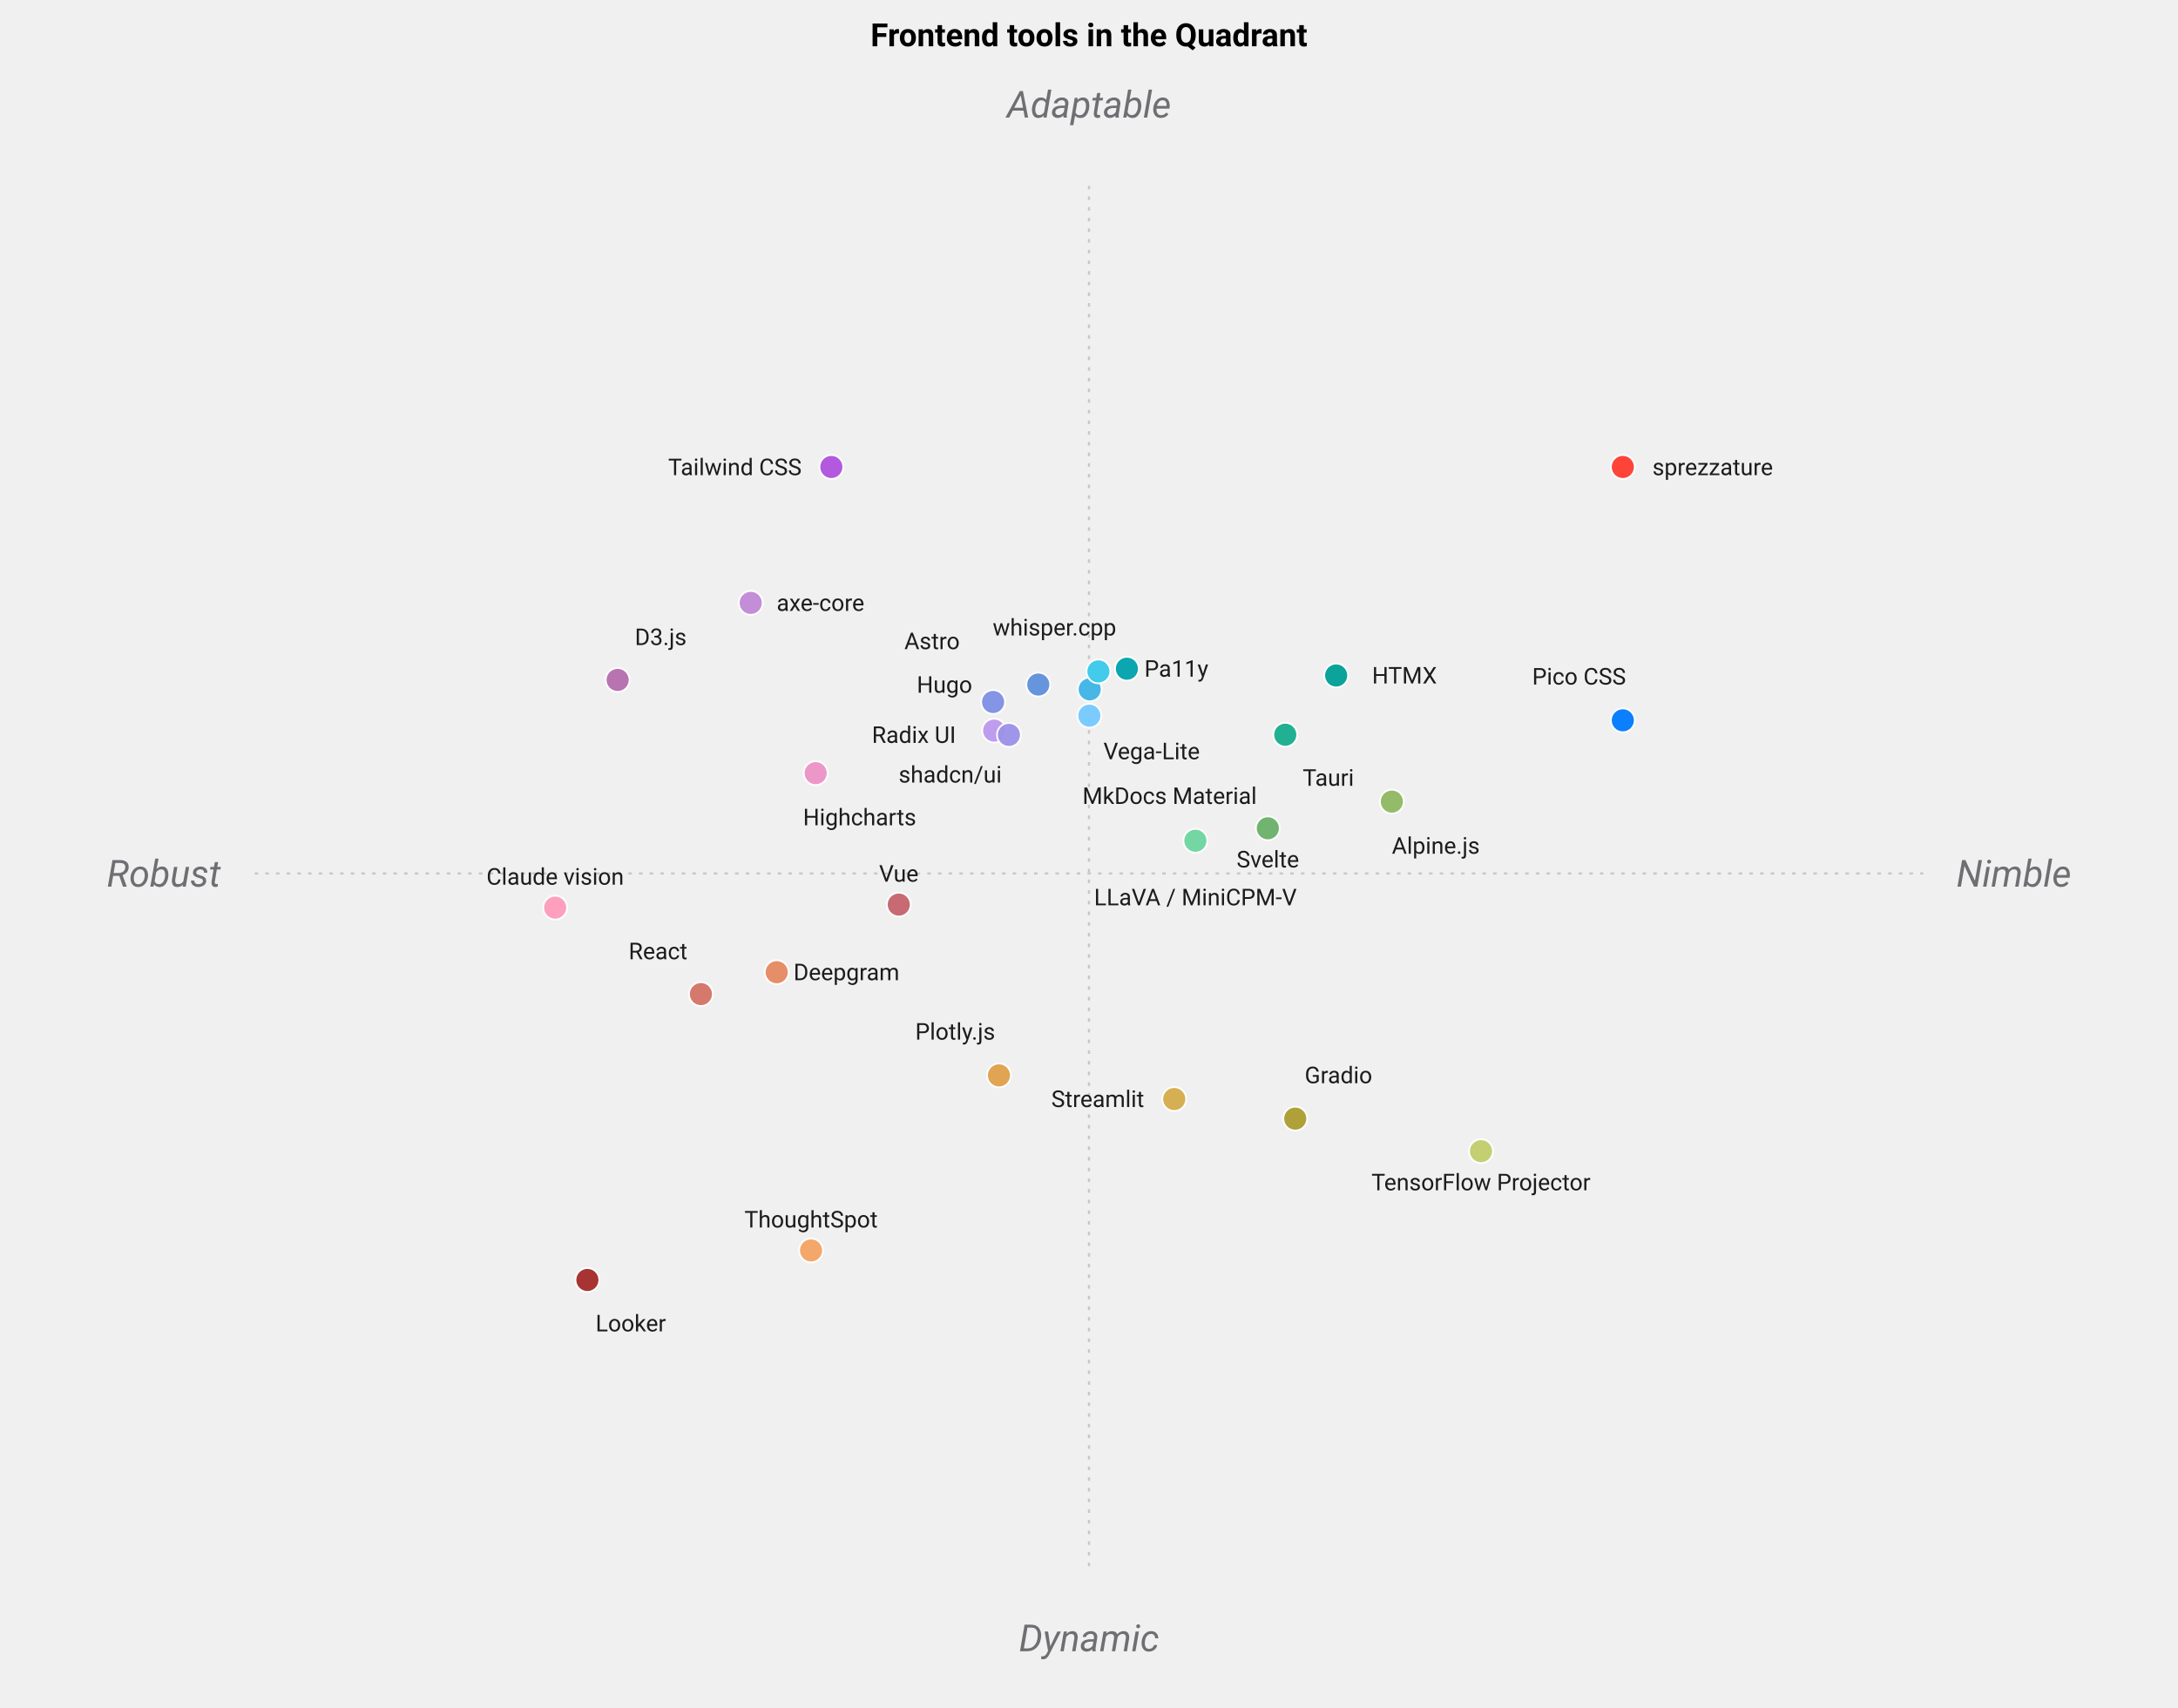
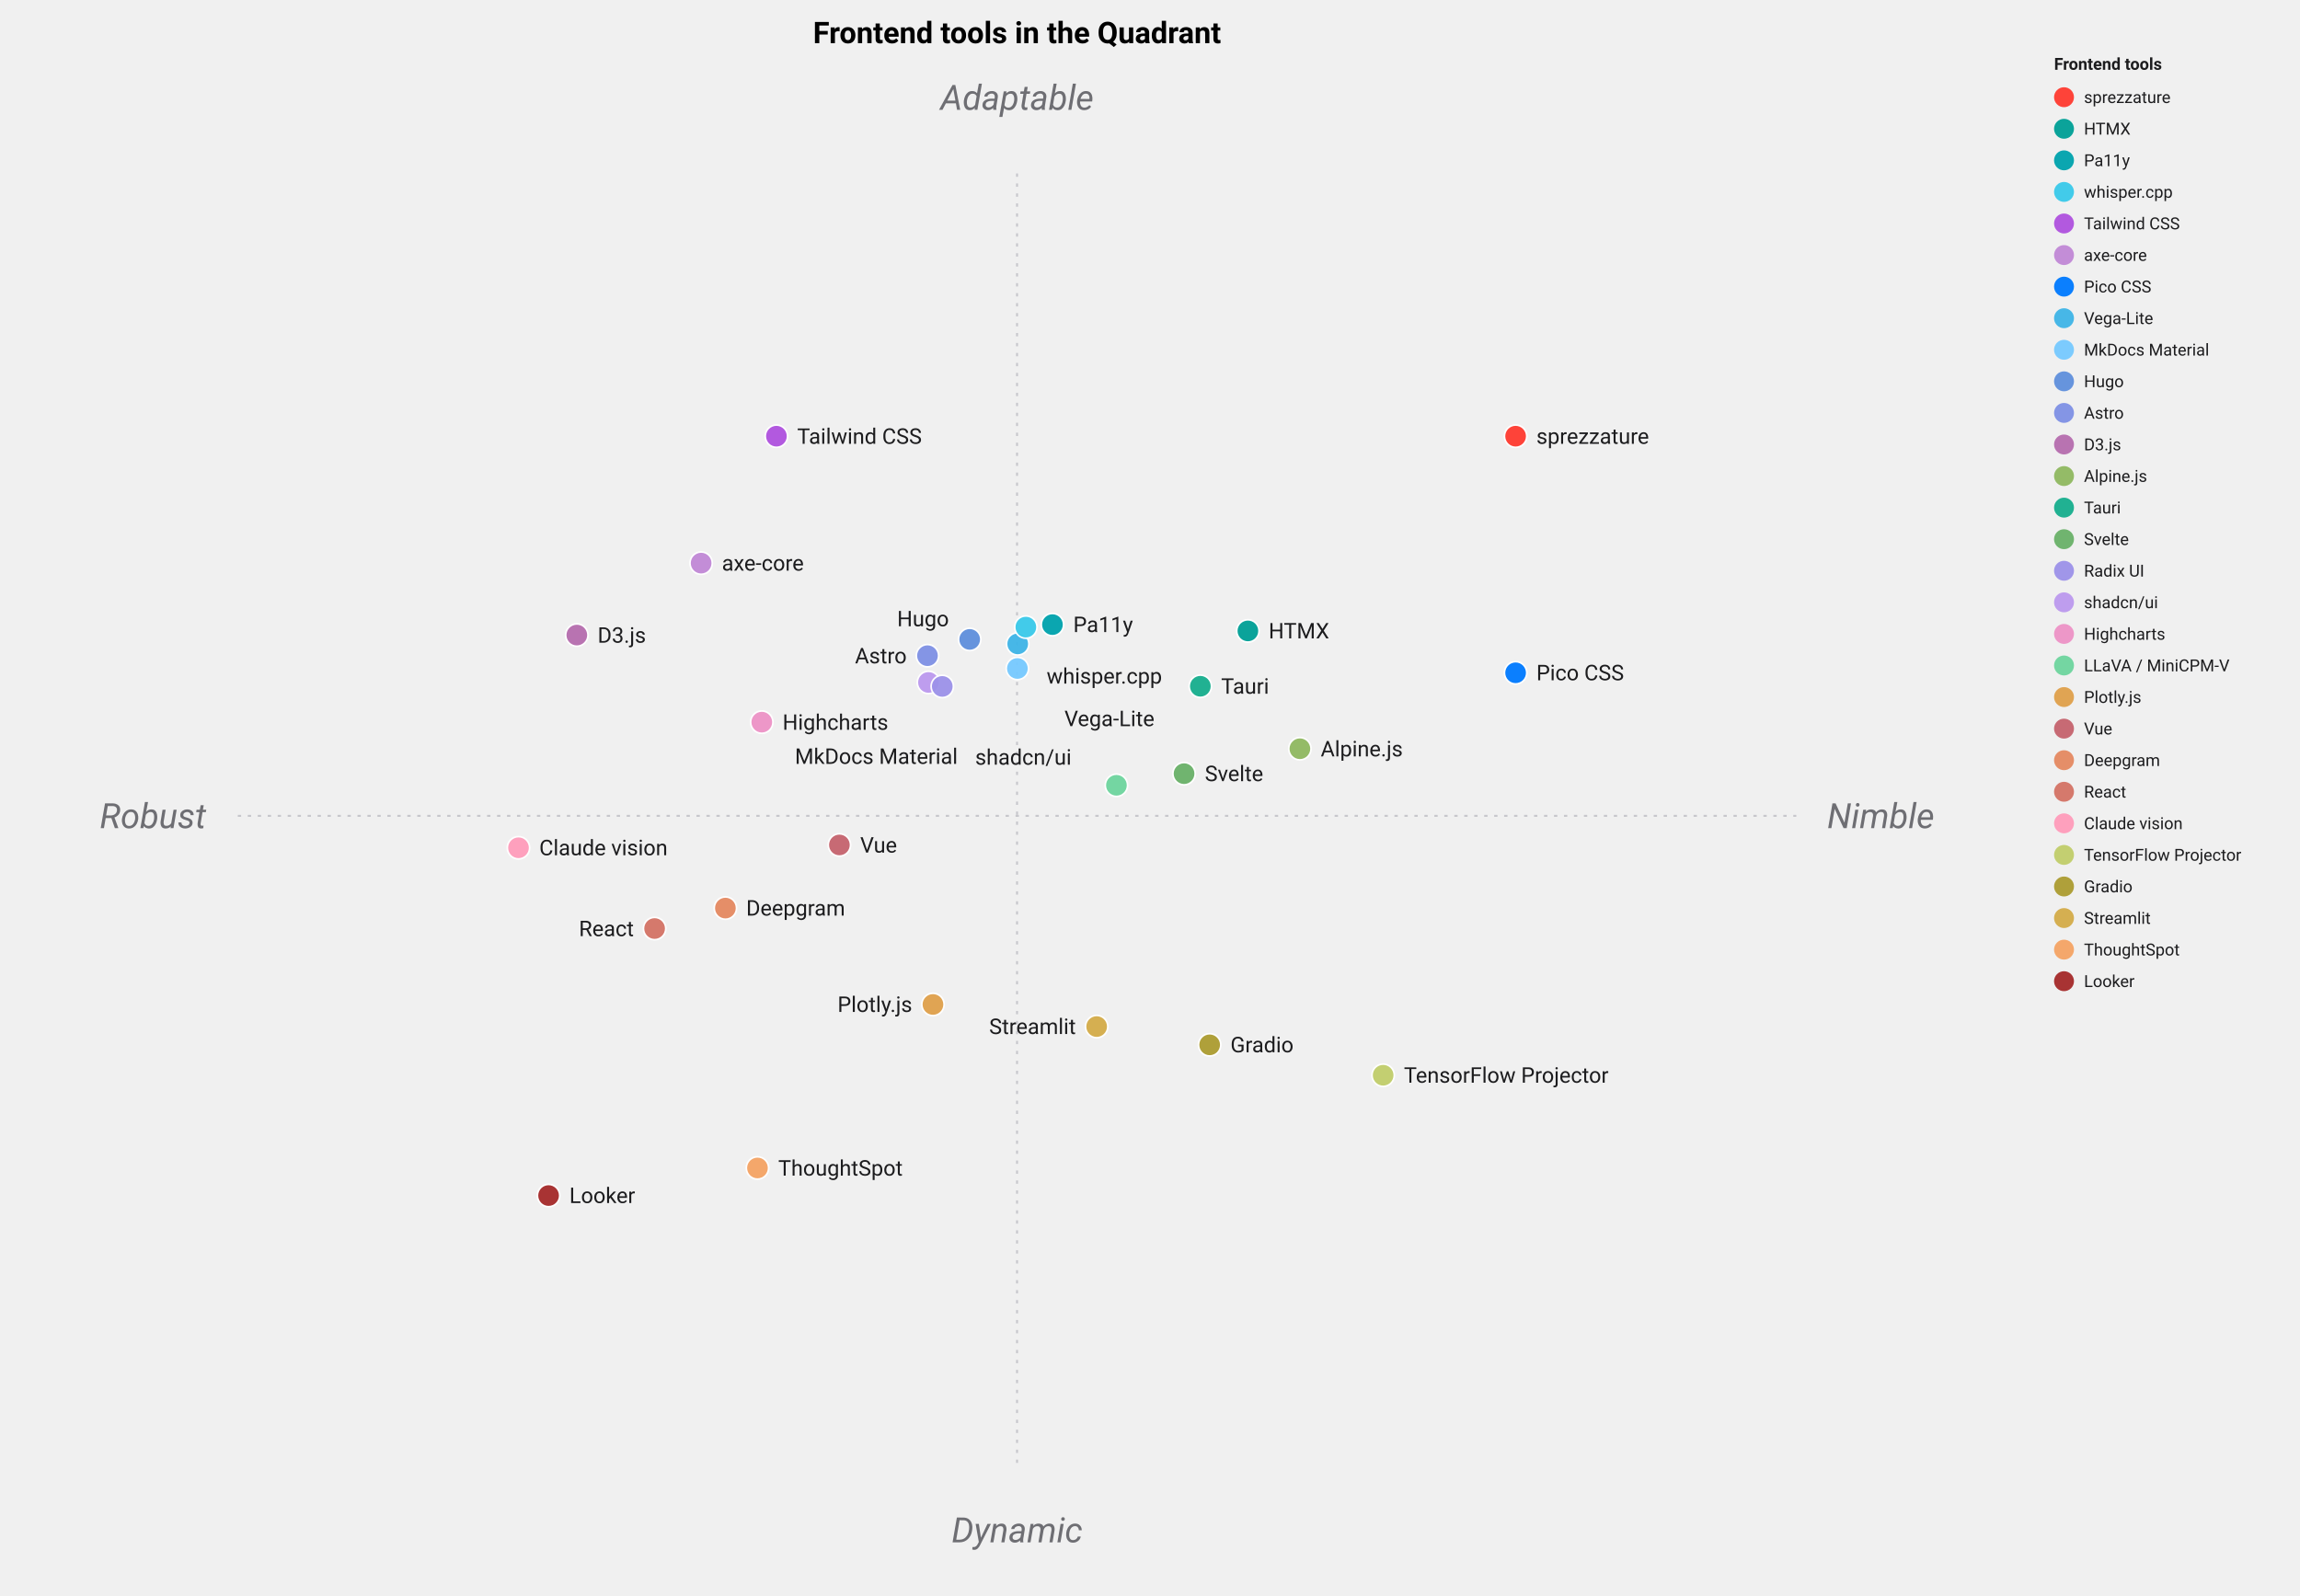
- <svg xmlns="http://www.w3.org/2000/svg" width="1224" height="960" viewBox="0 0 1224 960" role="img" aria-labelledby="sp-title sp-desc" font-family="Roboto, -apple-system, Helvetica, Arial, sans-serif">
+ <svg xmlns="http://www.w3.org/2000/svg" width="1384" height="960" viewBox="0 0 1384 960" role="img" aria-labelledby="sp-title sp-desc" font-family="Roboto, -apple-system, Helvetica, Arial, sans-serif">
  <style>.sp-dot{cursor:pointer}.sp-dot:hover circle,.sp-dot:focus circle{stroke-width:2.4}.sp-dot:hover,.sp-dot:focus{filter:brightness(1.08);outline:none}</style>
  <line x1="143.1" y1="491.0" x2="1080.9" y2="491.0" stroke="#C7C7CC" stroke-width="1.2" stroke-dasharray="2,4" />
  <line x1="612.0" y1="880.4" x2="612.0" y2="101.6" stroke="#C7C7CC" stroke-width="1.2" stroke-dasharray="2,4" />
  <text data-pole="right" x="1164.0" y="498.4" font-size="21" font-style="italic" fill="#6E6E73" text-anchor="end">Nimble</text>
  <text data-pole="left" x="60.0" y="498.4" font-size="21" font-style="italic" fill="#6E6E73" text-anchor="start">Robust</text>
  <text data-pole="top" x="612.0" y="66.1" font-size="21" font-style="italic" fill="#6E6E73" text-anchor="middle">Adaptable</text>
  <text data-pole="bottom" x="612.0" y="928.2" font-size="21" font-style="italic" fill="#6E6E73" text-anchor="middle">Dynamic</text>
  <g class="sp-dot" tabindex="0" role="img" aria-label="Frontend tools: sprezzature Local-first: 5 Lightweight: 5 Restyleable: 5 Accessibility: 5 Maturity: 2 Skill-native: 5 Interactive: 4 Free/Open: 5 Ease: 4 Ecosystem: 2">
    <circle cx="912.0" cy="262.5" r="6.72" fill="#FF3B30" stroke="white" stroke-width="1" opacity="0.95" />
  </g>
-   <text x="962.5" y="267.1" font-size="13" fill="#1C1C1E" text-anchor="middle">sprezzature</text>
+   <text x="924.5" y="267.1" font-size="13" fill="#1C1C1E" text-anchor="start">sprezzature</text>
  <g class="sp-dot" tabindex="0" role="img" aria-label="Frontend tools: React Local-first: 5 Lightweight: 1 Restyleable: 3 Accessibility: 2 Maturity: 5 Skill-native: 1 Interactive: 4 Free/Open: 5 Ease: 2 Ecosystem: 5">
    <circle cx="393.9" cy="558.8" r="6.72" fill="#D47366" stroke="white" stroke-width="1" opacity="0.95" />
  </g>
-   <text x="369.8" y="539.2" font-size="13" fill="#1C1C1E" text-anchor="middle">React</text>
+   <text x="381.4" y="563.4" font-size="13" fill="#1C1C1E" text-anchor="end">React</text>
  <g class="sp-dot" tabindex="0" role="img" aria-label="Frontend tools: Vue Local-first: 5 Lightweight: 2 Restyleable: 3 Accessibility: 3 Maturity: 5 Skill-native: 1 Interactive: 4 Free/Open: 5 Ease: 3 Ecosystem: 4">
    <circle cx="505.1" cy="508.5" r="6.72" fill="#C5646E" stroke="white" stroke-width="1" opacity="0.95" />
  </g>
-   <text x="505.1" y="495.6" font-size="13" fill="#1C1C1E" text-anchor="middle">Vue</text>
+   <text x="517.6" y="513.1" font-size="13" fill="#1C1C1E" text-anchor="start">Vue</text>
  <g class="sp-dot" tabindex="0" role="img" aria-label="Frontend tools: Svelte Local-first: 5 Lightweight: 4 Restyleable: 3 Accessibility: 3 Maturity: 4 Skill-native: 1 Interactive: 4 Free/Open: 5 Ease: 4 Ecosystem: 3">
    <circle cx="712.5" cy="465.6" r="6.72" fill="#6AB169" stroke="white" stroke-width="1" opacity="0.95" />
  </g>
-   <text x="712.5" y="487.6" font-size="13" fill="#1C1C1E" text-anchor="middle">Svelte</text>
+   <text x="725.0" y="470.1" font-size="13" fill="#1C1C1E" text-anchor="start">Svelte</text>
  <g class="sp-dot" tabindex="0" role="img" aria-label="Frontend tools: HTMX Local-first: 5 Lightweight: 4 Restyleable: 4 Accessibility: 4 Maturity: 3 Skill-native: 1 Interactive: 3 Free/Open: 5 Ease: 4 Ecosystem: 3">
    <circle cx="750.9" cy="379.7" r="6.72" fill="#00A096" stroke="white" stroke-width="1" opacity="0.95" />
  </g>
-   <text x="789.3" y="384.2" font-size="13" fill="#1C1C1E" text-anchor="middle">HTMX</text>
+   <text x="763.4" y="384.2" font-size="13" fill="#1C1C1E" text-anchor="start">HTMX</text>
  <g class="sp-dot" tabindex="0" role="img" aria-label="Frontend tools: Alpine.js Local-first: 5 Lightweight: 4 Restyleable: 3 Accessibility: 3 Maturity: 3 Skill-native: 1 Interactive: 3 Free/Open: 5 Ease: 4 Ecosystem: 3">
    <circle cx="782.2" cy="450.6" r="6.72" fill="#90B961" stroke="white" stroke-width="1" opacity="0.95" />
  </g>
-   <text x="806.9" y="479.9" font-size="13" fill="#1C1C1E" text-anchor="middle">Alpine.js</text>
+   <text x="794.7" y="455.2" font-size="13" fill="#1C1C1E" text-anchor="start">Alpine.js</text>
  <g class="sp-dot" tabindex="0" role="img" aria-label="Frontend tools: Tailwind CSS Local-first: 5 Lightweight: 4 Restyleable: 5 Accessibility: 4 Maturity: 5 Skill-native: 2 Interactive: 1 Free/Open: 5 Ease: 4 Ecosystem: 5">
    <circle cx="467.2" cy="262.5" r="6.72" fill="#AF52DE" stroke="white" stroke-width="1" opacity="0.95" />
  </g>
-   <text x="413.0" y="267.1" font-size="13" fill="#1C1C1E" text-anchor="middle">Tailwind CSS</text>
+   <text x="479.7" y="267.1" font-size="13" fill="#1C1C1E" text-anchor="start">Tailwind CSS</text>
  <g class="sp-dot" tabindex="0" role="img" aria-label="Frontend tools: Pico CSS Local-first: 5 Lightweight: 5 Restyleable: 2 Accessibility: 4 Maturity: 3 Skill-native: 1 Interactive: 1 Free/Open: 5 Ease: 5 Ecosystem: 2">
    <circle cx="912.0" cy="404.9" r="6.72" fill="#007AFF" stroke="white" stroke-width="1" opacity="0.95" />
  </g>
-   <text x="887.4" y="384.8" font-size="13" fill="#1C1C1E" text-anchor="middle">Pico CSS</text>
+   <text x="924.5" y="409.4" font-size="13" fill="#1C1C1E" text-anchor="start">Pico CSS</text>
  <g class="sp-dot" tabindex="0" role="img" aria-label="Frontend tools: shadcn/ui Local-first: 5 Lightweight: 3 Restyleable: 4 Accessibility: 4 Maturity: 4 Skill-native: 1 Interactive: 4 Free/Open: 5 Ease: 3 Ecosystem: 4">
    <circle cx="558.7" cy="410.7" r="6.72" fill="#BC99EE" stroke="white" stroke-width="1" opacity="0.95" />
  </g>
-   <text x="534.0" y="439.9" font-size="13" fill="#1C1C1E" text-anchor="middle">shadcn/ui</text>
+   <text x="586.8" y="460.2" font-size="13" fill="#1C1C1E" text-anchor="start">shadcn/ui</text>
  <g class="sp-dot" tabindex="0" role="img" aria-label="Frontend tools: Radix UI Local-first: 5 Lightweight: 3 Restyleable: 3 Accessibility: 5 Maturity: 4 Skill-native: 1 Interactive: 4 Free/Open: 5 Ease: 3 Ecosystem: 4">
    <circle cx="567.0" cy="413.1" r="6.72" fill="#9C92E9" stroke="white" stroke-width="1" opacity="0.95" />
  </g>
-   <text x="513.6" y="417.6" font-size="13" fill="#1C1C1E" text-anchor="middle">Radix UI</text>
  <g class="sp-dot" tabindex="0" role="img" aria-label="Frontend tools: Vega-Lite Local-first: 5 Lightweight: 3 Restyleable: 4 Accessibility: 4 Maturity: 4 Skill-native: 2 Interactive: 4 Free/Open: 5 Ease: 4 Ecosystem: 4">
    <circle cx="612.4" cy="387.5" r="6.72" fill="#3FB5E7" stroke="white" stroke-width="1" opacity="0.95" />
  </g>
-   <text x="647.2" y="426.8" font-size="13" fill="#1C1C1E" text-anchor="middle">Vega-Lite</text>
+   <text x="640.5" y="437.0" font-size="13" fill="#1C1C1E" text-anchor="start">Vega-Lite</text>
  <g class="sp-dot" tabindex="0" role="img" aria-label="Frontend tools: D3.js Local-first: 5 Lightweight: 4 Restyleable: 5 Accessibility: 3 Maturity: 5 Skill-native: 1 Interactive: 5 Free/Open: 5 Ease: 1 Ecosystem: 5">
    <circle cx="347.1" cy="382.2" r="6.72" fill="#B66DAE" stroke="white" stroke-width="1" opacity="0.95" />
  </g>
-   <text x="371.3" y="362.6" font-size="13" fill="#1C1C1E" text-anchor="middle">D3.js</text>
+   <text x="359.6" y="386.8" font-size="13" fill="#1C1C1E" text-anchor="start">D3.js</text>
  <g class="sp-dot" tabindex="0" role="img" aria-label="Frontend tools: Plotly.js Local-first: 5 Lightweight: 1 Restyleable: 2 Accessibility: 3 Maturity: 4 Skill-native: 1 Interactive: 5 Free/Open: 4 Ease: 3 Ecosystem: 4">
    <circle cx="561.4" cy="604.5" r="6.72" fill="#E0A14C" stroke="white" stroke-width="1" opacity="0.95" />
  </g>
-   <text x="536.8" y="584.4" font-size="13" fill="#1C1C1E" text-anchor="middle">Plotly.js</text>
+   <text x="548.9" y="609.0" font-size="13" fill="#1C1C1E" text-anchor="end">Plotly.js</text>
  <g class="sp-dot" tabindex="0" role="img" aria-label="Frontend tools: Gradio Local-first: 4 Lightweight: 2 Restyleable: 1 Accessibility: 3 Maturity: 4 Skill-native: 1 Interactive: 4 Free/Open: 4 Ease: 5 Ecosystem: 3">
    <circle cx="727.9" cy="628.8" r="6.72" fill="#AC9C31" stroke="white" stroke-width="1" opacity="0.95" />
  </g>
-   <text x="752.2" y="608.9" font-size="13" fill="#1C1C1E" text-anchor="middle">Gradio</text>
+   <text x="740.4" y="633.3" font-size="13" fill="#1C1C1E" text-anchor="start">Gradio</text>
  <g class="sp-dot" tabindex="0" role="img" aria-label="Frontend tools: Streamlit Local-first: 4 Lightweight: 2 Restyleable: 1 Accessibility: 3 Maturity: 4 Skill-native: 1 Interactive: 4 Free/Open: 4 Ease: 5 Ecosystem: 4">
    <circle cx="659.9" cy="617.8" r="6.72" fill="#D4AC49" stroke="white" stroke-width="1" opacity="0.95" />
  </g>
-   <text x="616.9" y="622.3" font-size="13" fill="#1C1C1E" text-anchor="middle">Streamlit</text>
+   <text x="647.4" y="622.3" font-size="13" fill="#1C1C1E" text-anchor="end">Streamlit</text>
  <g class="sp-dot" tabindex="0" role="img" aria-label="Frontend tools: Tauri Local-first: 5 Lightweight: 4 Restyleable: 4 Accessibility: 3 Maturity: 3 Skill-native: 1 Interactive: 3 Free/Open: 5 Ease: 3 Ecosystem: 3">
    <circle cx="722.3" cy="413.0" r="6.72" fill="#17AE8E" stroke="white" stroke-width="1" opacity="0.95" />
  </g>
-   <text x="746.5" y="441.7" font-size="13" fill="#1C1C1E" text-anchor="middle">Tauri</text>
+   <text x="734.8" y="417.5" font-size="13" fill="#1C1C1E" text-anchor="start">Tauri</text>
  <g class="sp-dot" tabindex="0" role="img" aria-label="Frontend tools: Hugo Local-first: 5 Lightweight: 4 Restyleable: 4 Accessibility: 3 Maturity: 4 Skill-native: 1 Interactive: 2 Free/Open: 5 Ease: 3 Ecosystem: 4">
    <circle cx="583.5" cy="384.8" r="6.72" fill="#6090DC" stroke="white" stroke-width="1" opacity="0.95" />
  </g>
-   <text x="530.8" y="389.4" font-size="13" fill="#1C1C1E" text-anchor="middle">Hugo</text>
+   <text x="571.0" y="376.9" font-size="13" fill="#1C1C1E" text-anchor="end">Hugo</text>
  <g class="sp-dot" tabindex="0" role="img" aria-label="Frontend tools: Astro Local-first: 5 Lightweight: 3 Restyleable: 4 Accessibility: 4 Maturity: 4 Skill-native: 1 Interactive: 3 Free/Open: 5 Ease: 3 Ecosystem: 4">
    <circle cx="558.1" cy="394.6" r="6.72" fill="#7F91E5" stroke="white" stroke-width="1" opacity="0.95" />
  </g>
-   <text x="523.8" y="364.9" font-size="13" fill="#1C1C1E" text-anchor="middle">Astro</text>
+   <text x="545.6" y="399.2" font-size="13" fill="#1C1C1E" text-anchor="end">Astro</text>
  <g class="sp-dot" tabindex="0" role="img" aria-label="Frontend tools: MkDocs Material Local-first: 5 Lightweight: 4 Restyleable: 3 Accessibility: 4 Maturity: 4 Skill-native: 1 Interactive: 2 Free/Open: 4 Ease: 4 Ecosystem: 4">
    <circle cx="612.2" cy="402.3" r="6.72" fill="#77CAFF" stroke="white" stroke-width="1" opacity="0.95" />
  </g>
-   <text x="657.3" y="451.9" font-size="13" fill="#1C1C1E" text-anchor="middle">MkDocs Material</text>
+   <text x="576.3" y="459.7" font-size="13" fill="#1C1C1E" text-anchor="end">MkDocs Material</text>
  <g class="sp-dot" tabindex="0" role="img" aria-label="Frontend tools: axe-core Local-first: 5 Lightweight: 4 Restyleable: 3 Accessibility: 5 Maturity: 5 Skill-native: 1 Interactive: 1 Free/Open: 4 Ease: 3 Ecosystem: 5">
    <circle cx="421.9" cy="338.9" r="6.72" fill="#C188D6" stroke="white" stroke-width="1" opacity="0.95" />
  </g>
-   <text x="461.1" y="343.4" font-size="13" fill="#1C1C1E" text-anchor="middle">axe-core</text>
+   <text x="434.4" y="343.4" font-size="13" fill="#1C1C1E" text-anchor="start">axe-core</text>
  <g class="sp-dot" tabindex="0" role="img" aria-label="Frontend tools: Pa11y Local-first: 5 Lightweight: 3 Restyleable: 3 Accessibility: 5 Maturity: 4 Skill-native: 1 Interactive: 1 Free/Open: 5 Ease: 3 Ecosystem: 3">
    <circle cx="633.3" cy="375.9" r="6.72" fill="#00A3AD" stroke="white" stroke-width="1" opacity="0.95" />
  </g>
-   <text x="661.1" y="380.4" font-size="13" fill="#1C1C1E" text-anchor="middle">Pa11y</text>
+   <text x="645.8" y="380.4" font-size="13" fill="#1C1C1E" text-anchor="start">Pa11y</text>
  <g class="sp-dot" tabindex="0" role="img" aria-label="Frontend tools: Claude vision Local-first: 1 Lightweight: 3 Restyleable: 3 Accessibility: 4 Maturity: 5 Skill-native: 2 Interactive: 2 Free/Open: 1 Ease: 3 Ecosystem: 5">
    <circle cx="312.0" cy="510.2" r="6.72" fill="#FF9CBB" stroke="white" stroke-width="1" opacity="0.95" />
  </g>
-   <text x="312.0" y="497.3" font-size="13" fill="#1C1C1E" text-anchor="middle">Claude vision</text>
+   <text x="324.5" y="514.7" font-size="13" fill="#1C1C1E" text-anchor="start">Claude vision</text>
  <g class="sp-dot" tabindex="0" role="img" aria-label="Frontend tools: LLaVA / MiniCPM-V Local-first: 5 Lightweight: 2 Restyleable: 3 Accessibility: 3 Maturity: 3 Skill-native: 1 Interactive: 1 Free/Open: 5 Ease: 2 Ecosystem: 3">
    <circle cx="671.8" cy="472.6" r="6.72" fill="#6ED59E" stroke="white" stroke-width="1" opacity="0.95" />
  </g>
-   <text x="671.8" y="508.9" font-size="13" fill="#1C1C1E" text-anchor="middle">LLaVA / MiniCPM-V</text>
  <g class="sp-dot" tabindex="0" role="img" aria-label="Frontend tools: whisper.cpp Local-first: 5 Lightweight: 5 Restyleable: 3 Accessibility: 3 Maturity: 4 Skill-native: 1 Interactive: 1 Free/Open: 5 Ease: 3 Ecosystem: 4">
    <circle cx="617.3" cy="377.4" r="6.72" fill="#3ACAEA" stroke="white" stroke-width="1" opacity="0.95" />
  </g>
-   <text x="592.6" y="357.2" font-size="13" fill="#1C1C1E" text-anchor="middle">whisper.cpp</text>
+   <text x="629.8" y="411.4" font-size="13" fill="#1C1C1E" text-anchor="start">whisper.cpp</text>
  <g class="sp-dot" tabindex="0" role="img" aria-label="Frontend tools: Deepgram Local-first: 1 Lightweight: 3 Restyleable: 3 Accessibility: 4 Maturity: 4 Skill-native: 1 Interactive: 2 Free/Open: 1 Ease: 3 Ecosystem: 4">
    <circle cx="436.5" cy="546.5" r="6.72" fill="#E58962" stroke="white" stroke-width="1" opacity="0.95" />
  </g>
-   <text x="475.7" y="551.0" font-size="13" fill="#1C1C1E" text-anchor="middle">Deepgram</text>
+   <text x="449.0" y="551.0" font-size="13" fill="#1C1C1E" text-anchor="start">Deepgram</text>
  <g class="sp-dot" tabindex="0" role="img" aria-label="Frontend tools: Looker Local-first: 1 Lightweight: 1 Restyleable: 2 Accessibility: 3 Maturity: 5 Skill-native: 1 Interactive: 5 Free/Open: 1 Ease: 2 Ecosystem: 4">
    <circle cx="330.1" cy="719.5" r="6.72" fill="#A52A2A" stroke="white" stroke-width="1" opacity="0.95" />
  </g>
-   <text x="354.5" y="748.4" font-size="13" fill="#1C1C1E" text-anchor="middle">Looker</text>
+   <text x="342.6" y="724.0" font-size="13" fill="#1C1C1E" text-anchor="start">Looker</text>
  <g class="sp-dot" tabindex="0" role="img" aria-label="Frontend tools: ThoughtSpot Local-first: 2 Lightweight: 1 Restyleable: 2 Accessibility: 3 Maturity: 4 Skill-native: 1 Interactive: 5 Free/Open: 1 Ease: 3 Ecosystem: 4">
    <circle cx="455.8" cy="702.9" r="6.72" fill="#F5A465" stroke="white" stroke-width="1" opacity="0.95" />
  </g>
-   <text x="455.8" y="690.0" font-size="13" fill="#1C1C1E" text-anchor="middle">ThoughtSpot</text>
+   <text x="468.3" y="707.5" font-size="13" fill="#1C1C1E" text-anchor="start">ThoughtSpot</text>
  <g class="sp-dot" tabindex="0" role="img" aria-label="Frontend tools: Highcharts Local-first: 5 Lightweight: 3 Restyleable: 4 Accessibility: 5 Maturity: 5 Skill-native: 1 Interactive: 5 Free/Open: 2 Ease: 4 Ecosystem: 4">
    <circle cx="458.4" cy="434.6" r="6.72" fill="#ED93C6" stroke="white" stroke-width="1" opacity="0.95" />
  </g>
-   <text x="483.1" y="463.9" font-size="13" fill="#1C1C1E" text-anchor="middle">Highcharts</text>
+   <text x="470.9" y="439.2" font-size="13" fill="#1C1C1E" text-anchor="start">Highcharts</text>
  <g class="sp-dot" tabindex="0" role="img" aria-label="Frontend tools: TensorFlow Projector Local-first: 4 Lightweight: 3 Restyleable: 1 Accessibility: 2 Maturity: 3 Skill-native: 1 Interactive: 5 Free/Open: 5 Ease: 3 Ecosystem: 2">
    <circle cx="832.3" cy="647.1" r="6.72" fill="#C1CE6B" stroke="white" stroke-width="1" opacity="0.95" />
  </g>
-   <text x="832.3" y="669.1" font-size="13" fill="#1C1C1E" text-anchor="middle">TensorFlow Projector</text>
+   <text x="844.8" y="651.6" font-size="13" fill="#1C1C1E" text-anchor="start">TensorFlow Projector</text>
+   <text x="1236.0" y="42.0" font-size="10" font-weight="700" fill="#1C1C1E">Frontend tools</text>
+   <circle cx="1242.0" cy="58.5" r="6" fill="#FF3B30" opacity="0.95" />
+   <text x="1254.0" y="62.0" font-size="10" fill="#1C1C1E">sprezzature</text>
+   <circle cx="1242.0" cy="77.5" r="6" fill="#00A096" opacity="0.95" />
+   <text x="1254.0" y="81.0" font-size="10" fill="#1C1C1E">HTMX</text>
+   <circle cx="1242.0" cy="96.5" r="6" fill="#00A3AD" opacity="0.95" />
+   <text x="1254.0" y="100.0" font-size="10" fill="#1C1C1E">Pa11y</text>
+   <circle cx="1242.0" cy="115.5" r="6" fill="#3ACAEA" opacity="0.95" />
+   <text x="1254.0" y="119.0" font-size="10" fill="#1C1C1E">whisper.cpp</text>
+   <circle cx="1242.0" cy="134.5" r="6" fill="#AF52DE" opacity="0.95" />
+   <text x="1254.0" y="138.0" font-size="10" fill="#1C1C1E">Tailwind CSS</text>
+   <circle cx="1242.0" cy="153.5" r="6" fill="#C188D6" opacity="0.95" />
+   <text x="1254.0" y="157.0" font-size="10" fill="#1C1C1E">axe-core</text>
+   <circle cx="1242.0" cy="172.5" r="6" fill="#007AFF" opacity="0.95" />
+   <text x="1254.0" y="176.0" font-size="10" fill="#1C1C1E">Pico CSS</text>
+   <circle cx="1242.0" cy="191.5" r="6" fill="#3FB5E7" opacity="0.95" />
+   <text x="1254.0" y="195.0" font-size="10" fill="#1C1C1E">Vega-Lite</text>
+   <circle cx="1242.0" cy="210.5" r="6" fill="#77CAFF" opacity="0.95" />
+   <text x="1254.0" y="214.0" font-size="10" fill="#1C1C1E">MkDocs Material</text>
+   <circle cx="1242.0" cy="229.5" r="6" fill="#6090DC" opacity="0.95" />
+   <text x="1254.0" y="233.0" font-size="10" fill="#1C1C1E">Hugo</text>
+   <circle cx="1242.0" cy="248.5" r="6" fill="#7F91E5" opacity="0.95" />
+   <text x="1254.0" y="252.0" font-size="10" fill="#1C1C1E">Astro</text>
+   <circle cx="1242.0" cy="267.5" r="6" fill="#B66DAE" opacity="0.95" />
+   <text x="1254.0" y="271.0" font-size="10" fill="#1C1C1E">D3.js</text>
+   <circle cx="1242.0" cy="286.5" r="6" fill="#90B961" opacity="0.95" />
+   <text x="1254.0" y="290.0" font-size="10" fill="#1C1C1E">Alpine.js</text>
+   <circle cx="1242.0" cy="305.5" r="6" fill="#17AE8E" opacity="0.95" />
+   <text x="1254.0" y="309.0" font-size="10" fill="#1C1C1E">Tauri</text>
+   <circle cx="1242.0" cy="324.5" r="6" fill="#6AB169" opacity="0.95" />
+   <text x="1254.0" y="328.0" font-size="10" fill="#1C1C1E">Svelte</text>
+   <circle cx="1242.0" cy="343.5" r="6" fill="#9C92E9" opacity="0.95" />
+   <text x="1254.0" y="347.0" font-size="10" fill="#1C1C1E">Radix UI</text>
+   <circle cx="1242.0" cy="362.5" r="6" fill="#BC99EE" opacity="0.95" />
+   <text x="1254.0" y="366.0" font-size="10" fill="#1C1C1E">shadcn/ui</text>
+   <circle cx="1242.0" cy="381.5" r="6" fill="#ED93C6" opacity="0.95" />
+   <text x="1254.0" y="385.0" font-size="10" fill="#1C1C1E">Highcharts</text>
+   <circle cx="1242.0" cy="400.5" r="6" fill="#6ED59E" opacity="0.95" />
+   <text x="1254.0" y="404.0" font-size="10" fill="#1C1C1E">LLaVA / MiniCPM-V</text>
+   <circle cx="1242.0" cy="419.5" r="6" fill="#E0A14C" opacity="0.95" />
+   <text x="1254.0" y="423.0" font-size="10" fill="#1C1C1E">Plotly.js</text>
+   <circle cx="1242.0" cy="438.5" r="6" fill="#C5646E" opacity="0.95" />
+   <text x="1254.0" y="442.0" font-size="10" fill="#1C1C1E">Vue</text>
+   <circle cx="1242.0" cy="457.5" r="6" fill="#E58962" opacity="0.95" />
+   <text x="1254.0" y="461.0" font-size="10" fill="#1C1C1E">Deepgram</text>
+   <circle cx="1242.0" cy="476.5" r="6" fill="#D47366" opacity="0.95" />
+   <text x="1254.0" y="480.0" font-size="10" fill="#1C1C1E">React</text>
+   <circle cx="1242.0" cy="495.5" r="6" fill="#FF9CBB" opacity="0.95" />
+   <text x="1254.0" y="499.0" font-size="10" fill="#1C1C1E">Claude vision</text>
+   <circle cx="1242.0" cy="514.5" r="6" fill="#C1CE6B" opacity="0.95" />
+   <text x="1254.0" y="518.0" font-size="10" fill="#1C1C1E">TensorFlow Projector</text>
+   <circle cx="1242.0" cy="533.5" r="6" fill="#AC9C31" opacity="0.95" />
+   <text x="1254.0" y="537.0" font-size="10" fill="#1C1C1E">Gradio</text>
+   <circle cx="1242.0" cy="552.5" r="6" fill="#D4AC49" opacity="0.95" />
+   <text x="1254.0" y="556.0" font-size="10" fill="#1C1C1E">Streamlit</text>
+   <circle cx="1242.0" cy="571.5" r="6" fill="#F5A465" opacity="0.95" />
+   <text x="1254.0" y="575.0" font-size="10" fill="#1C1C1E">ThoughtSpot</text>
+   <circle cx="1242.0" cy="590.5" r="6" fill="#A52A2A" opacity="0.95" />
+   <text x="1254.0" y="594.0" font-size="10" fill="#1C1C1E">Looker</text>
  <text x="612.0" y="26" font-size="18" font-weight="bold" fill="#000" text-anchor="middle">Frontend tools in the Quadrant</text>
</svg>
